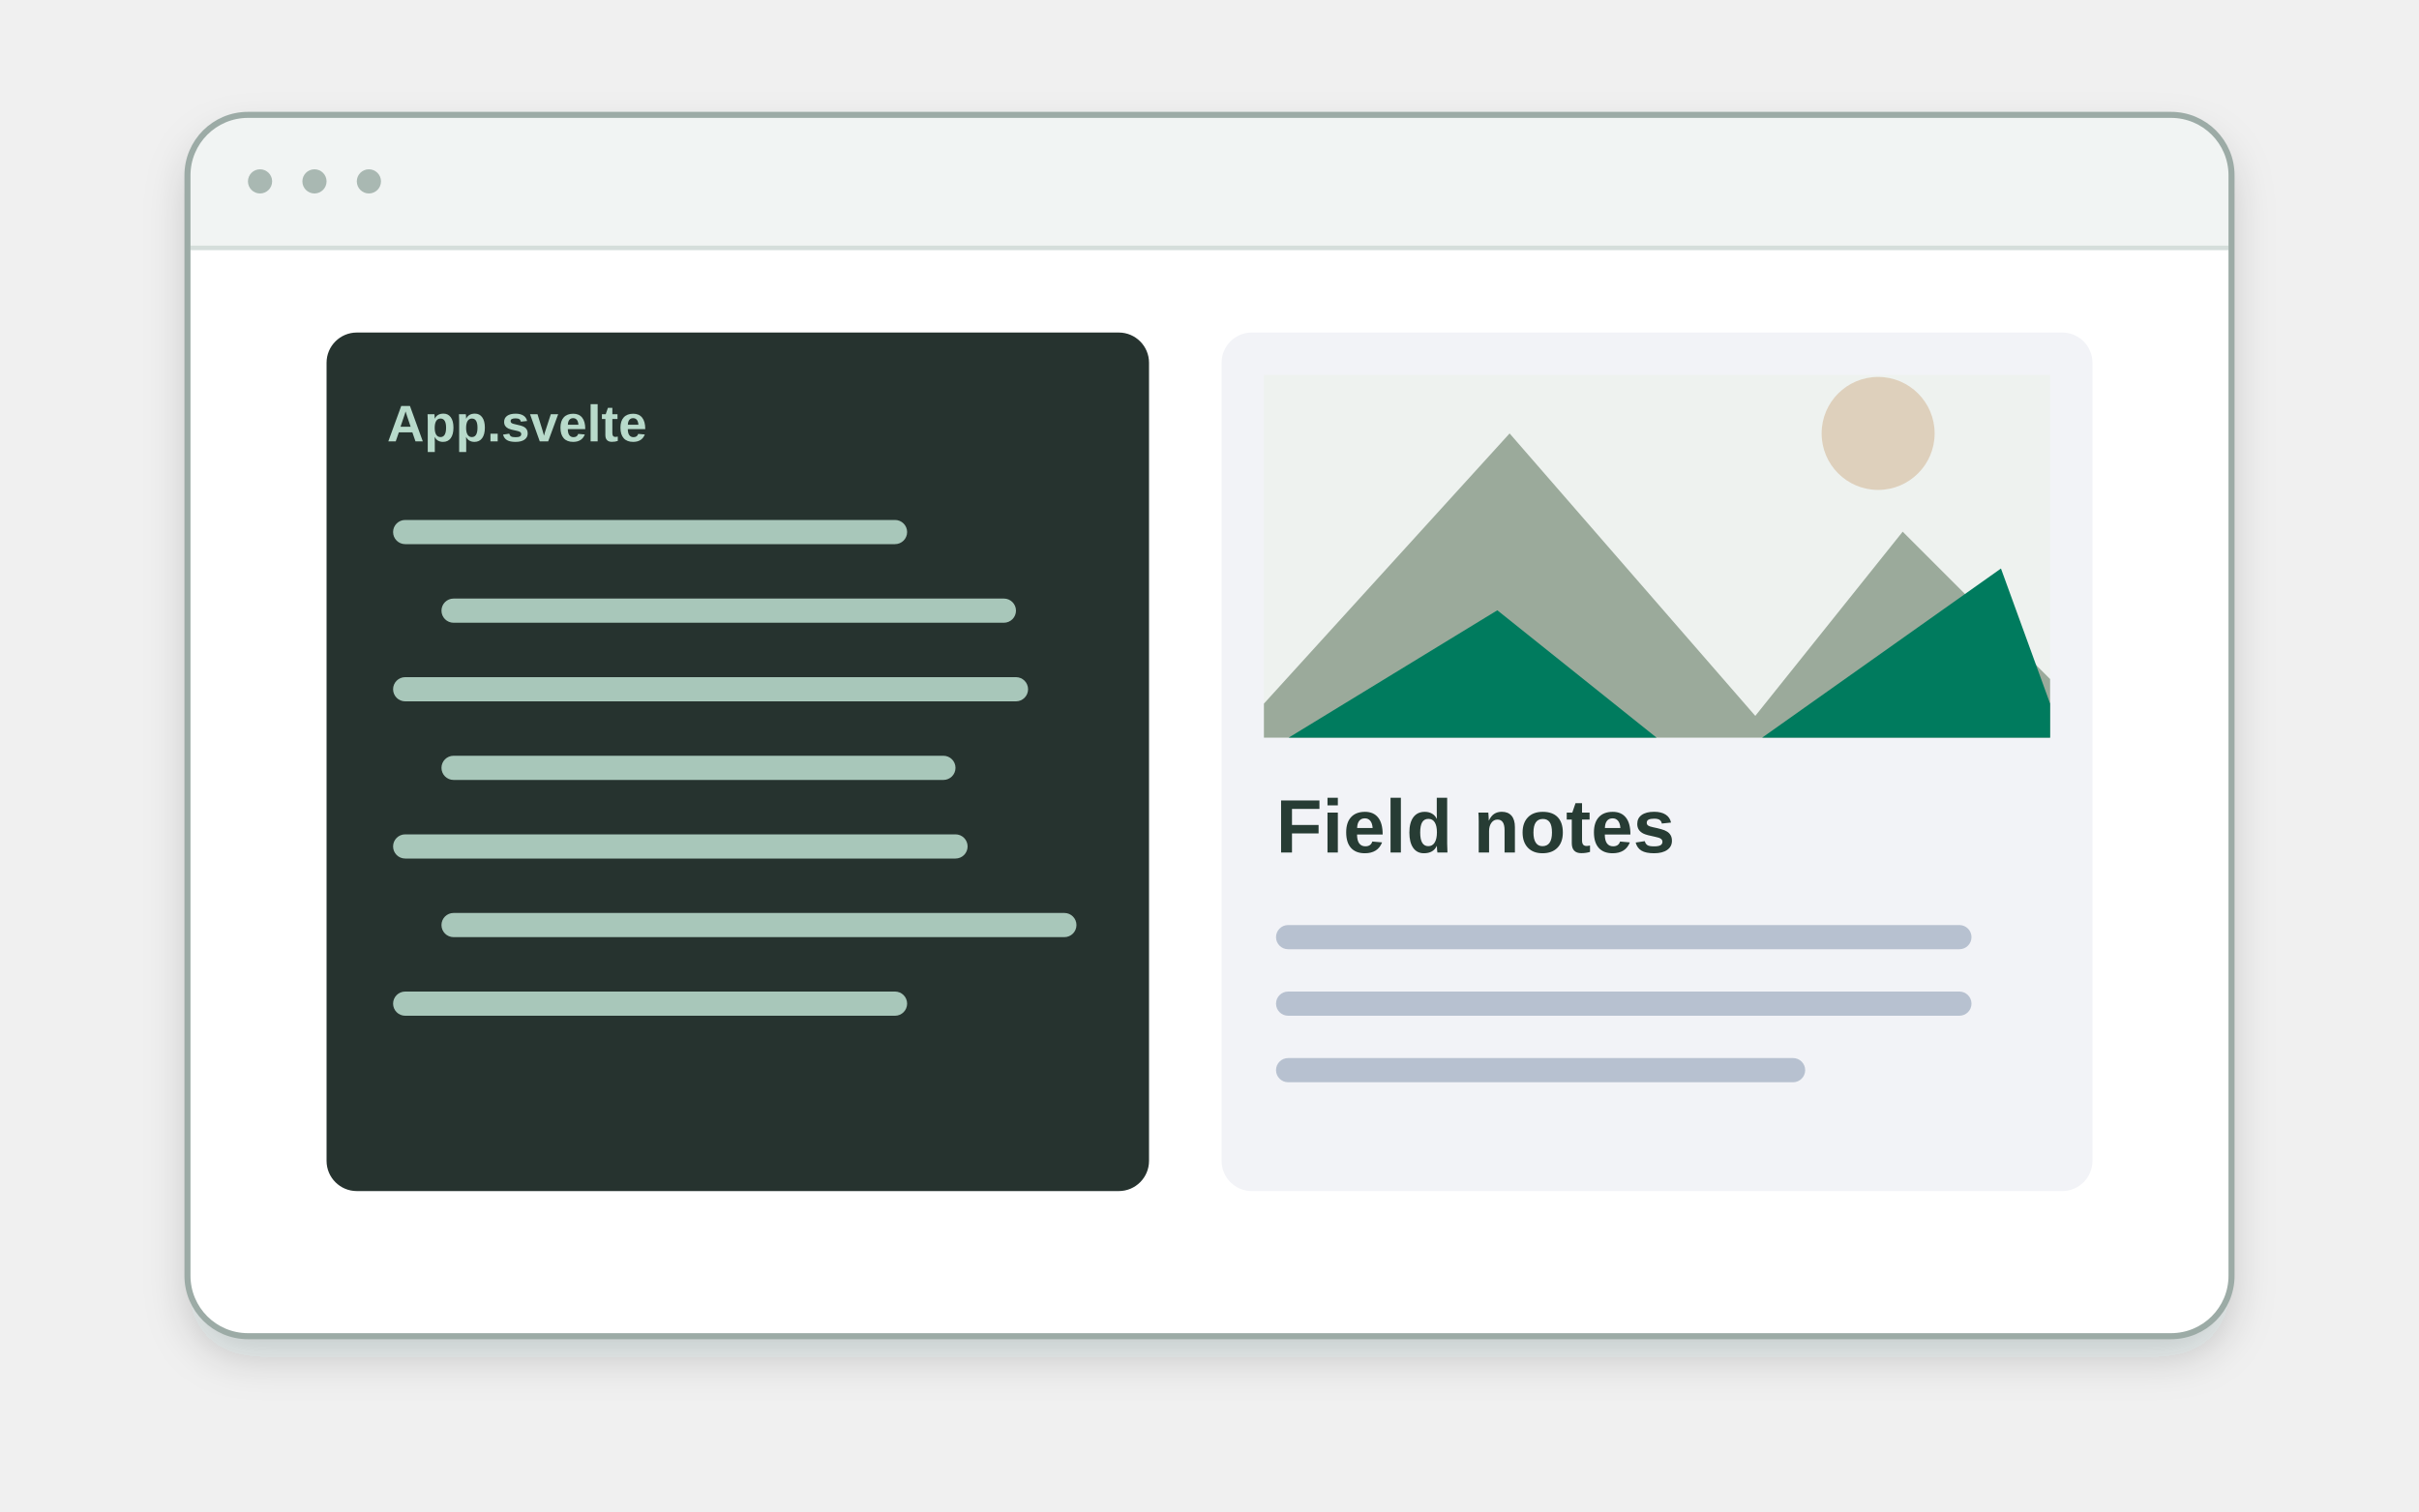
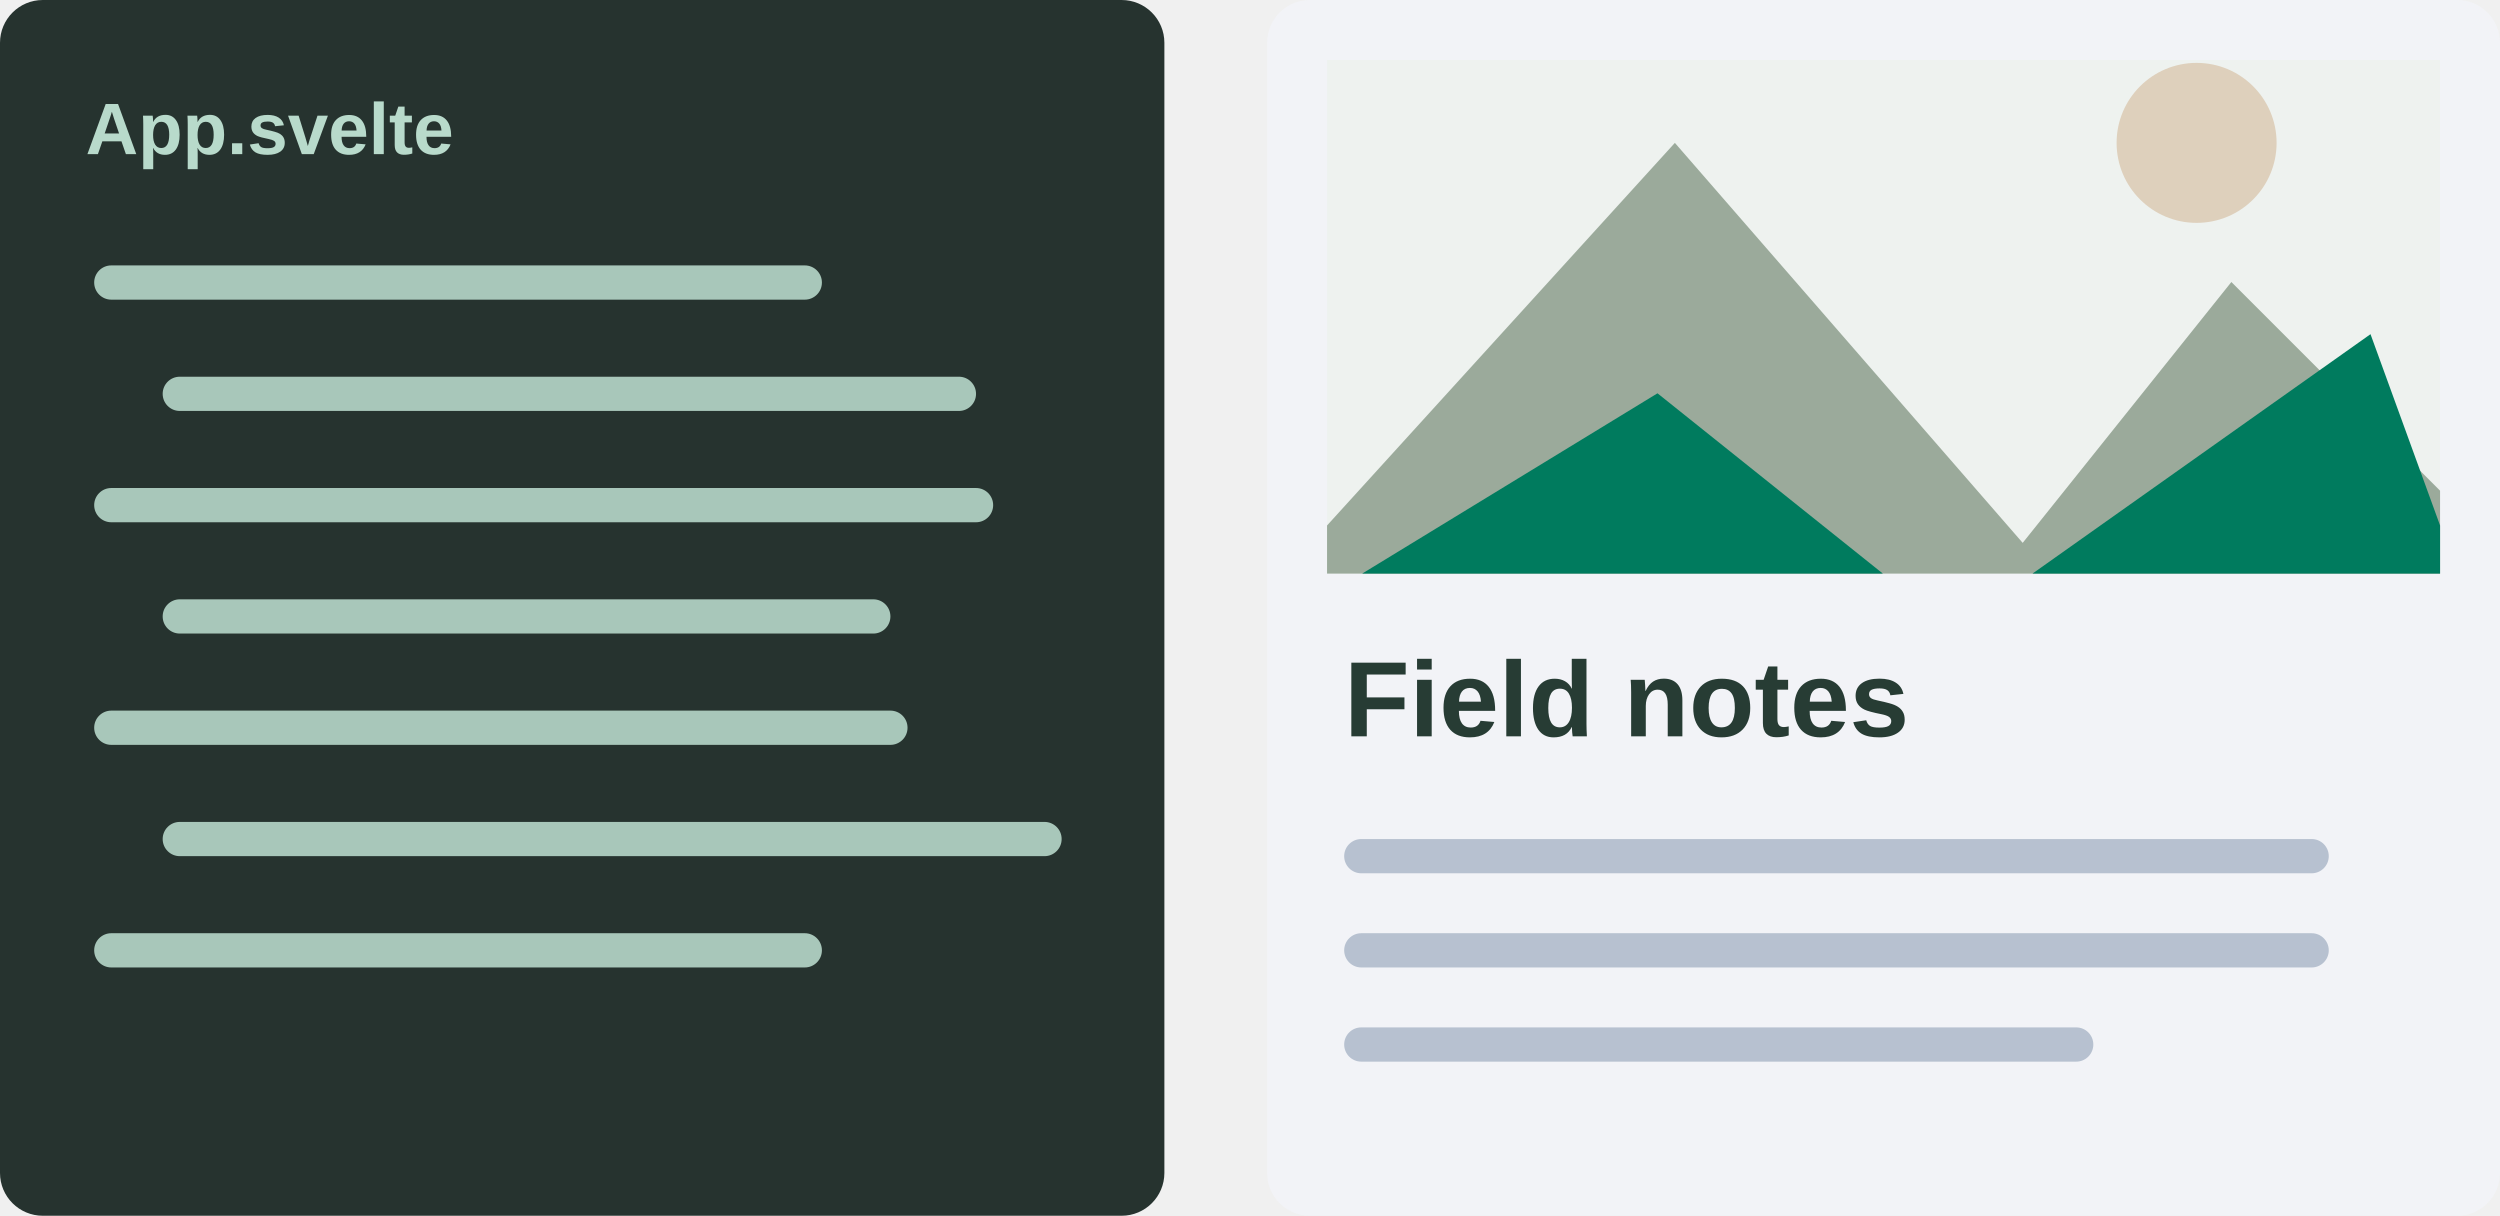
- <svg xmlns="http://www.w3.org/2000/svg" width="800" height="500" viewBox="0 0 800 500">
-   <defs>
-     <clipPath id="window">
-       <rect x="62" y="82" width="676" height="360" rx="16" />
-     </clipPath>
-     <filter id="window-shadow" filterUnits="userSpaceOnUse" x="24" y="6" width="752" height="480" color-interpolation-filters="sRGB">
-       <feDropShadow dx="0" dy="7" stdDeviation="7" flood-color="#18231f" flood-opacity="0.18" />
-     </filter>
-   </defs>
-   <rect x="62" y="38" width="676" height="404" rx="20" fill="#fff" filter="url(#window-shadow)" />
-   <rect x="62" y="38" width="676" height="44" rx="20" fill="#f1f4f3" />
-   <path d="M62 66h676v16H62" fill="#f1f4f3" />
-   <circle cx="86" cy="60" r="4" fill="#a9b8b2" />
-   <circle cx="104" cy="60" r="4" fill="#a9b8b2" />
-   <circle cx="122" cy="60" r="4" fill="#a9b8b2" />
-   <path d="M63 82h674" stroke="#d5dedb" stroke-width="1.5" />
-   <g clip-path="url(#window)">
-     <rect x="108" y="110" width="272" height="284" rx="10" fill="#26332f" />
-     <text x="128" y="146" font-family="Arial, sans-serif" font-size="17" font-weight="700" fill="#b8dacb">App.svelte</text>
-     <rect x="130" y="172" width="170" height="8" rx="4" fill="#a8c7ba" />
-     <rect x="146" y="198" width="190" height="8" rx="4" fill="#a8c7ba" />
-     <rect x="130" y="224" width="210" height="8" rx="4" fill="#a8c7ba" />
-     <rect x="146" y="250" width="170" height="8" rx="4" fill="#a8c7ba" />
-     <rect x="130" y="276" width="190" height="8" rx="4" fill="#a8c7ba" />
-     <rect x="146" y="302" width="210" height="8" rx="4" fill="#a8c7ba" />
-     <rect x="130" y="328" width="170" height="8" rx="4" fill="#a8c7ba" />
-     <rect x="404" y="110" width="288" height="284" rx="10" fill="#f2f3f7" />
-     <svg x="418" y="124" width="260" height="120" viewBox="0 0 320 180" preserveAspectRatio="xMidYMid slice">
-       <rect width="320" height="180" fill="#eef2ef" />
-       <circle cx="250" cy="40" r="23" fill="#ded0bc" />
-       <path d="M0 150 100 40 200 155 260 80 320 140V180H0" fill="#9baa9b" />
-       <path d="M0 170 95 112 180 180 300 95 320 150V180H0" fill="#007b5e" />
-     </svg>
-     <text x="422" y="282" font-family="Arial, sans-serif" font-size="25" font-weight="700" fill="#273c34">Field notes</text>
-     <rect x="422" y="306" width="230" height="8" rx="4" fill="#b7c1d0" />
-     <rect x="422" y="328" width="230" height="8" rx="4" fill="#b7c1d0" />
-     <rect x="422" y="350" width="175" height="8" rx="4" fill="#b7c1d0" />
-   </g>
-   <rect x="62" y="38" width="676" height="404" rx="20" fill="none" stroke="#9caba6" stroke-width="2" />
+ <svg xmlns="http://www.w3.org/2000/svg" width="584" height="284" viewBox="108 110 584 284">
+   <rect x="108" y="110" width="272" height="284" rx="10" fill="#26332f" />
+   <text x="128" y="146" font-family="Arial, sans-serif" font-size="17" font-weight="700" fill="#b8dacb">App.svelte</text>
+   <rect x="130" y="172" width="170" height="8" rx="4" fill="#a8c7ba" />
+   <rect x="146" y="198" width="190" height="8" rx="4" fill="#a8c7ba" />
+   <rect x="130" y="224" width="210" height="8" rx="4" fill="#a8c7ba" />
+   <rect x="146" y="250" width="170" height="8" rx="4" fill="#a8c7ba" />
+   <rect x="130" y="276" width="190" height="8" rx="4" fill="#a8c7ba" />
+   <rect x="146" y="302" width="210" height="8" rx="4" fill="#a8c7ba" />
+   <rect x="130" y="328" width="170" height="8" rx="4" fill="#a8c7ba" />
+   <rect x="404" y="110" width="288" height="284" rx="10" fill="#f2f3f7" />
+   <svg x="418" y="124" width="260" height="120" viewBox="0 0 320 180" preserveAspectRatio="xMidYMid slice">
+     <rect width="320" height="180" fill="#eef2ef" />
+     <circle cx="250" cy="40" r="23" fill="#ded0bc" />
+     <path d="M0 150 100 40 200 155 260 80 320 140V180H0" fill="#9baa9b" />
+     <path d="M0 170 95 112 180 180 300 95 320 150V180H0" fill="#007b5e" />
+   </svg>
+   <text x="422" y="282" font-family="Arial, sans-serif" font-size="25" font-weight="700" fill="#273c34">Field notes</text>
+   <rect x="422" y="306" width="230" height="8" rx="4" fill="#b7c1d0" />
+   <rect x="422" y="328" width="230" height="8" rx="4" fill="#b7c1d0" />
+   <rect x="422" y="350" width="175" height="8" rx="4" fill="#b7c1d0" />
</svg>
